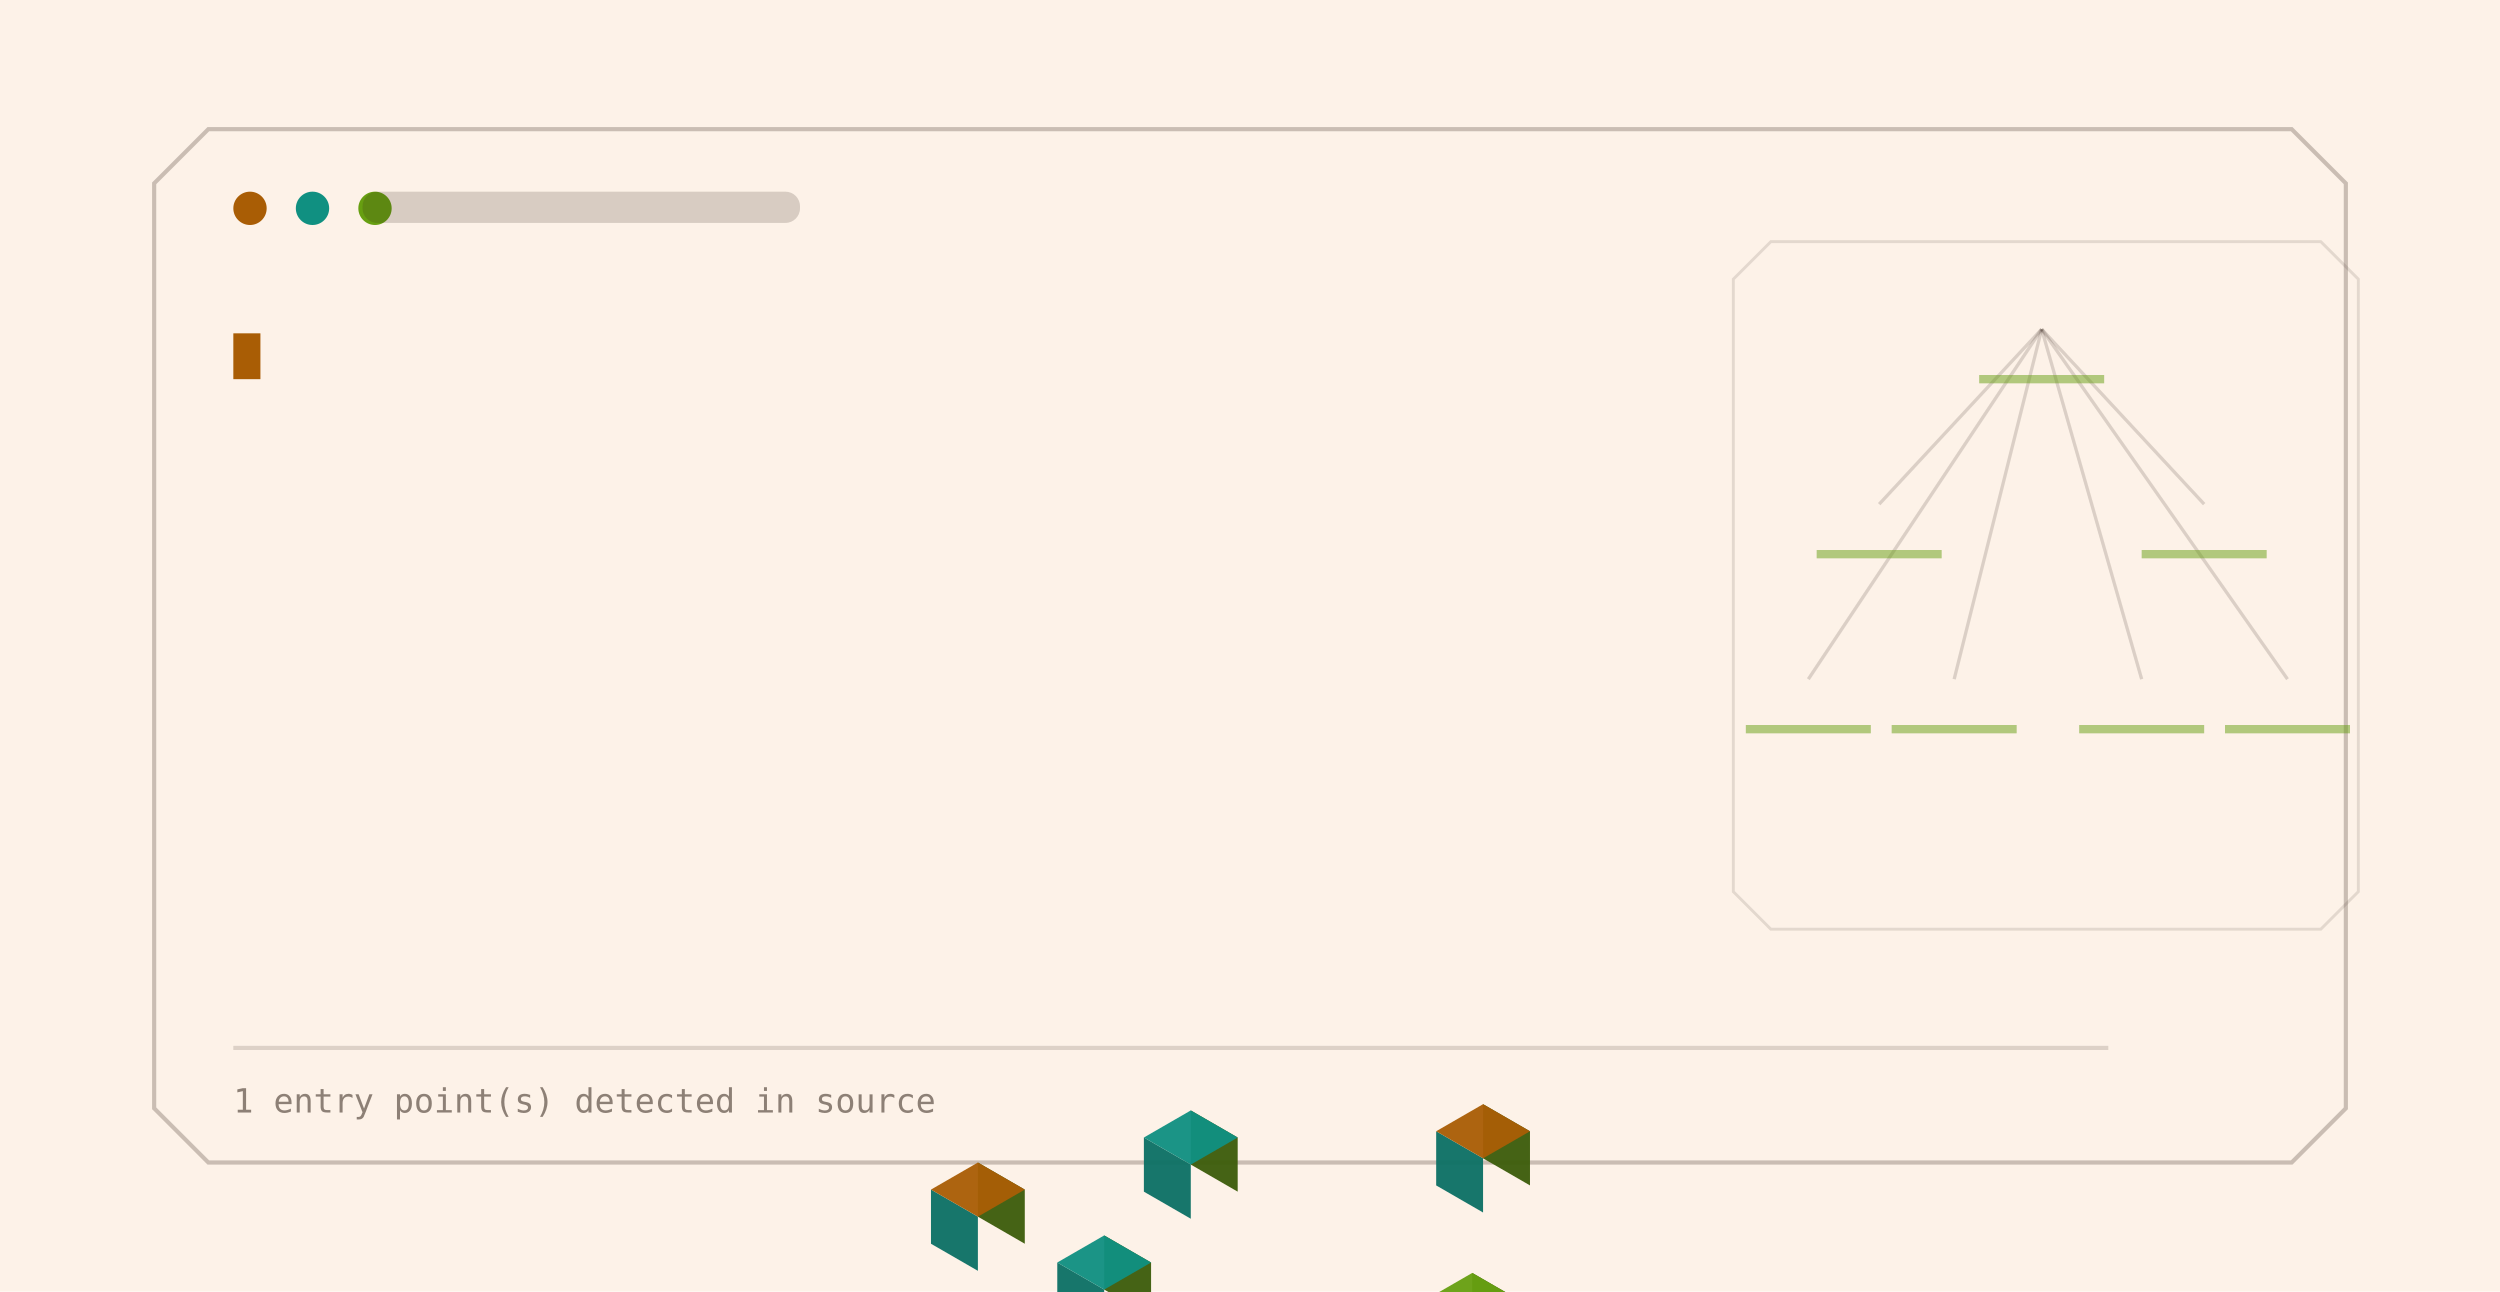
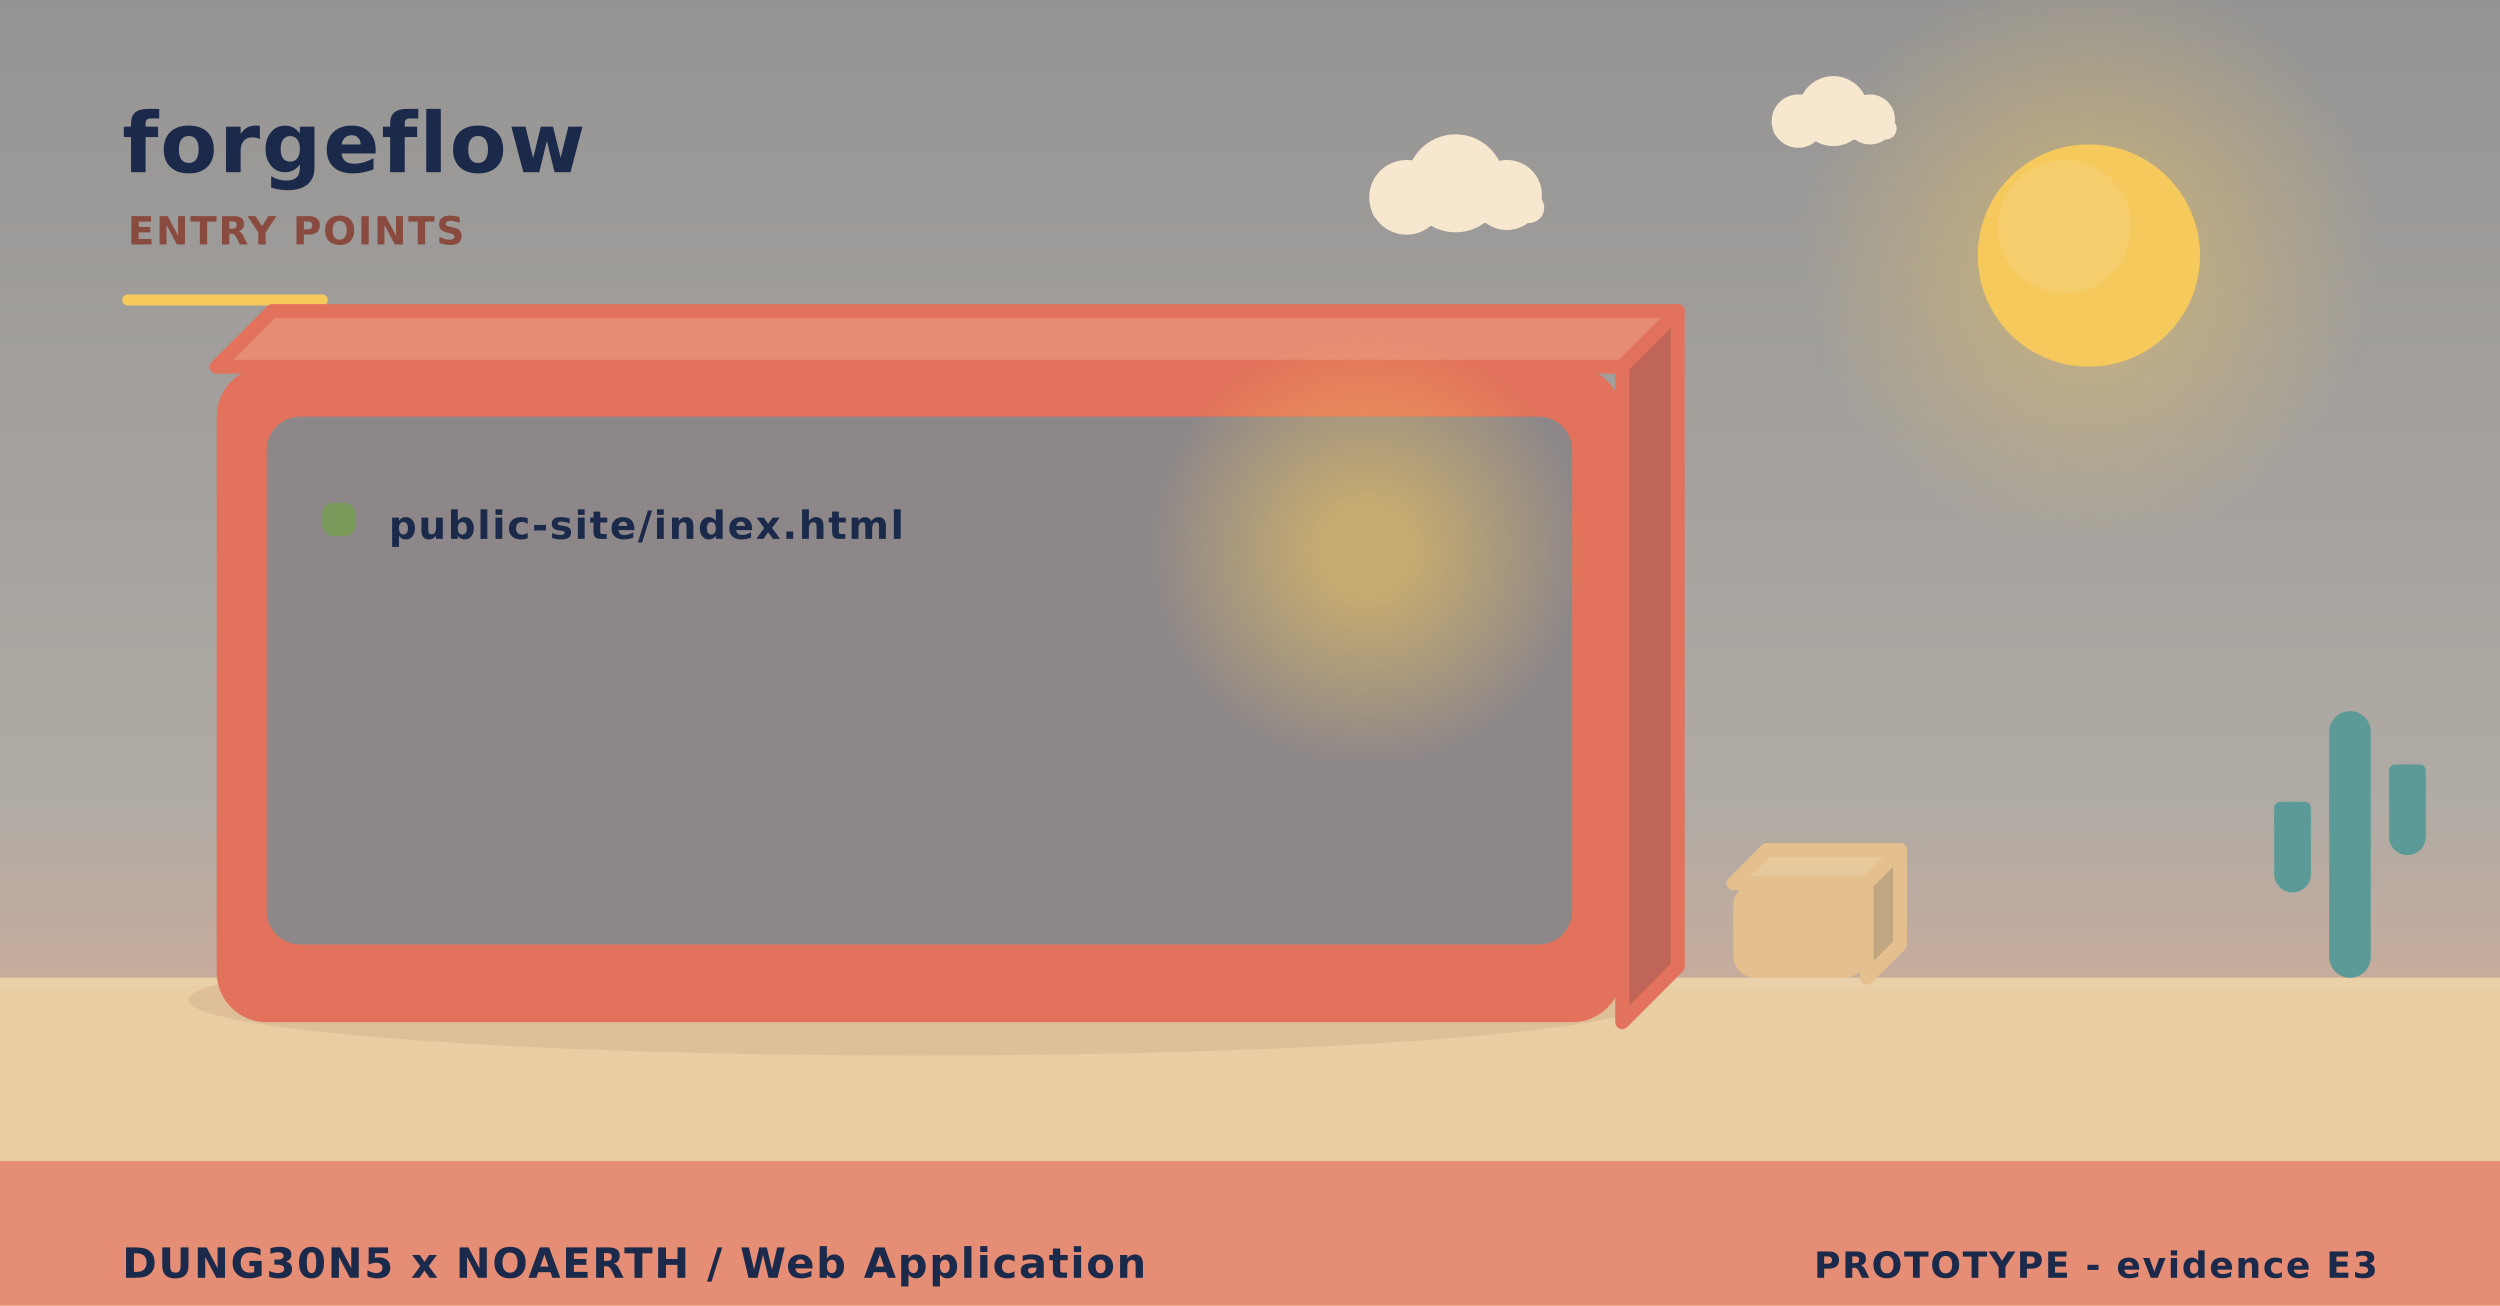
- <svg xmlns="http://www.w3.org/2000/svg" viewBox="0 0 1200 620" width="1200" height="620" role="img" aria-label="forgeflow command surface">
-   <rect width="1200" height="620" fill="#fdf2e8" />
-   <defs>
-     <linearGradient id="gt" x1="0" y1="0" x2="1" y2="1">
-       <stop offset="0%" stop-color="#a95d05" />
-       <stop offset="100%" stop-color="#109081" />
-     </linearGradient>
-   </defs>
-   <path d="M100.00,62.00 H1100.00 L1126.00,88.00 V532.00 L1100.00,558.00 H100.00 L74.00,532.00 V88.00 Z" fill="none" stroke="rgba(50,36,24,0.300)" stroke-width="2.00" opacity="0.85" />
-   <circle cx="120.00" cy="100.00" r="8.00" fill="#a95d05" opacity="1.00" />
-   <circle cx="150.00" cy="100.00" r="8.00" fill="#109081" opacity="1.00" />
-   <circle cx="180.00" cy="100.00" r="8.00" fill="#679f11" opacity="1.00" />
-   <rect x="174.00" y="92.00" width="210.00" height="15.00" rx="7.00" fill="rgba(50,36,24,0.180)" opacity="1.00" />
-   <text x="112" y="148" font-family="ui-monospace,SFMono-Regular,Menlo,monospace" font-size="21" fill="rgba(50,36,24,0.800)" opacity="0">public-site/index.html<animate attributeName="opacity" values="0;1;1;0" dur="1.5s" begin="0.0s" repeatCount="indefinite" />
-   </text>
-   <rect x="112" y="160" width="13" height="22" fill="#a95d05">
-     <animate attributeName="opacity" values="1;0;1" dur="1.05s" begin="0s" repeatCount="indefinite" />
-   </rect>
-   <path d="M850.00,116.00 H1114.00 L1132.00,134.00 V428.00 L1114.00,446.00 H850.00 L832.00,428.00 V134.00 Z" fill="none" stroke="rgba(50,36,24,0.180)" stroke-width="1.40" opacity="0.70" />
-   <line x1="980.00" y1="158.00" x2="902.00" y2="242.00" stroke="rgba(50,36,24,0.300)" stroke-width="1.60" opacity="0.55" />
-   <line x1="980.00" y1="158.00" x2="1058.00" y2="242.00" stroke="rgba(50,36,24,0.300)" stroke-width="1.60" opacity="0.55" />
-   <line x1="980.00" y1="158.00" x2="868.00" y2="326.00" stroke="rgba(50,36,24,0.300)" stroke-width="1.60" opacity="0.55" />
-   <line x1="980.00" y1="158.00" x2="938.00" y2="326.00" stroke="rgba(50,36,24,0.300)" stroke-width="1.60" opacity="0.55" />
-   <line x1="980.00" y1="158.00" x2="1028.00" y2="326.00" stroke="rgba(50,36,24,0.300)" stroke-width="1.60" opacity="0.55" />
-   <line x1="980.00" y1="158.00" x2="1098.00" y2="326.00" stroke="rgba(50,36,24,0.300)" stroke-width="1.60" opacity="0.55" />
-   <polygon points="711.87,556.00 734.39,569.00 734.39,543.00 711.87,530.00" fill="#3c5c0a" opacity="0.95" />
-   <polygon points="689.36,569.00 711.87,582.00 711.87,556.00 689.36,543.00" fill="#0c7065" opacity="0.95" />
-   <polygon points="711.87,530.00 734.39,543.00 711.87,556.00 689.36,543.00" fill="#a95d05" opacity="0.95" />
+ <svg xmlns="http://www.w3.org/2000/svg" width="900" height="470" viewBox="0 0 900 470" role="img" aria-label="forgeflow - how it is operated">
+   <linearGradient id="skyt" x1="0" y1="0" x2="0" y2="1">
+     <stop offset="0" stop-color="#959494" />
+     <stop offset="0.62" stop-color="#b0aba4" />
+     <stop offset="1" stop-color="#f3ad8a" />
+   </linearGradient>
+   <rect width="900" height="470" fill="url(#skyt)" />
+   <radialGradient id="sunt">
+     <stop offset="0.35" stop-color="#f5c95c" stop-opacity="0.34" />
+     <stop offset="1" stop-color="#f5c95c" stop-opacity="0" />
+   </radialGradient>
+   <circle cx="752" cy="92" r="104" fill="url(#sunt)" />
+   <circle cx="752" cy="92" r="40" fill="#f5c95c" />
+   <circle cx="743.2" cy="81.6" r="24" fill="#f5d27e" opacity="0.5" />
  <g>
-     <rect x="950.00" y="180.00" width="60.00" height="4.00" rx="0.00" fill="rgba(103,159,17,0.500)" opacity="1.00" />
-     <animate attributeName="opacity" values="0.25;1.0;0.25" dur="12.9s" begin="0.0s" repeatCount="indefinite" />
+     <circle cx="524" cy="66" r="17.64" fill="#f6e7ce" />
+     <circle cx="506.36" cy="71.04" r="13.44" fill="#f6e7ce" />
+     <circle cx="542.48" cy="70.2" r="12.6" fill="#f6e7ce" />
+     <rect x="493.76" y="69.36" width="62.16" height="10.92" rx="5.46" fill="#f6e7ce" />
+     <animateTransform attributeName="transform" type="translate" values="0 0;24 0;0 0" dur="36s" begin="0s" repeatCount="indefinite" />
  </g>
-   <polygon points="571.58,559.00 594.09,572.00 594.09,546.00 571.58,533.00" fill="#3c5c0a" opacity="0.95" />
-   <polygon points="549.06,572.00 571.58,585.00 571.58,559.00 549.06,546.00" fill="#0c7065" opacity="0.95" />
-   <polygon points="571.58,533.00 594.09,546.00 571.58,559.00 549.06,546.00" fill="#109081" opacity="0.95" />
  <g>
-     <rect x="872.00" y="264.00" width="60.00" height="4.00" rx="0.00" fill="rgba(103,159,17,0.500)" opacity="1.00" />
-     <animate attributeName="opacity" values="0.25;1.0;0.25" dur="12.9s" begin="0.4s" repeatCount="indefinite" />
+     <circle cx="660" cy="40" r="12.6" fill="#f6e7ce" />
+     <circle cx="647.4" cy="43.6" r="9.6" fill="#f6e7ce" />
+     <circle cx="673.2" cy="43" r="9" fill="#f6e7ce" />
+     <rect x="638.4" y="42.4" width="44.4" height="7.8" rx="3.9" fill="#f6e7ce" />
+     <animateTransform attributeName="transform" type="translate" values="0 0;-18 0;0 0" dur="46s" begin="3s" repeatCount="indefinite" />
  </g>
-   <polygon points="706.68,637.00 729.19,650.00 729.19,624.00 706.68,611.00" fill="#3c5c0a" opacity="0.95" />
-   <polygon points="684.16,650.00 706.68,663.00 706.68,637.00 684.16,624.00" fill="#0c7065" opacity="0.95" />
-   <polygon points="706.68,611.00 729.19,624.00 706.68,637.00 684.16,624.00" fill="#679f11" opacity="0.95" />
+   <rect x="0" y="352" width="900" height="118" fill="#e9cda3" />
+   <rect x="0" y="352" width="900" height="3" fill="#ebd1a9" />
+   <text x="44" y="62" font-family="Verdana,DejaVu Sans,sans-serif" font-size="30" font-weight="700" letter-spacing="0.6" fill="#1b2a4a" text-anchor="start">forgeflow</text>
+   <text x="46" y="88" font-family="Verdana,DejaVu Sans,sans-serif" font-size="14" font-weight="700" letter-spacing="0.6" fill="#894b3f" text-anchor="start">ENTRY POINTS</text>
+   <rect x="44" y="106" width="74" height="4" rx="2" fill="#f5c95c" />
+   <ellipse cx="331" cy="360" rx="263.2" ry="20" fill="rgba(138,90,68,0.11)" />
+   <path d="M78,132 L584,132 L604,112 L98,112 Z" fill="#e68c74" stroke="#e2725b" stroke-width="5" stroke-linejoin="round" />
+   <path d="M584,132 L604,112 L604,348 L584,368 Z" fill="#c06658" stroke="#e2725b" stroke-width="5" stroke-linejoin="round" />
+   <rect x="78" y="132" width="506" height="236" rx="18" fill="#e2725b" />
+   <rect x="96" y="150" width="470" height="190" rx="12" fill="#88888c" opacity="0.94" />
+   <radialGradient id="lamp32792">
+     <stop offset="0.2" stop-color="#f5c95c" stop-opacity="0.55" />
+     <stop offset="1" stop-color="#f5c95c" stop-opacity="0" />
+   </radialGradient>
+   <circle cx="492" cy="198" r="78" fill="url(#lamp32792)" />
+   <rect x="116" y="181" width="12" height="12" rx="4" fill="#7a9a5c" />
  <g>
-     <rect x="1028.00" y="264.00" width="60.00" height="4.00" rx="0.00" fill="rgba(103,159,17,0.500)" opacity="1.00" />
-     <animate attributeName="opacity" values="0.25;1.0;0.25" dur="12.9s" begin="0.8s" repeatCount="indefinite" />
+     <text x="140" y="194" font-family="Verdana,DejaVu Sans,sans-serif" font-size="14" font-weight="700" letter-spacing="0.6" fill="#1b2a4a" text-anchor="start">public-site/index.html</text>
+     <animateTransform attributeName="transform" type="translate" values="0 10;0 0" dur="0.7s" begin="0.4s" fill="freeze" />
  </g>
-   <polygon points="469.39,584.00 491.90,597.00 491.90,571.00 469.39,558.00" fill="#3c5c0a" opacity="0.95" />
-   <polygon points="446.87,597.00 469.39,610.00 469.39,584.00 446.87,571.00" fill="#0c7065" opacity="0.95" />
-   <polygon points="469.39,558.00 491.90,571.00 469.39,584.00 446.87,571.00" fill="#a95d05" opacity="0.95" />
-   <g>
-     <rect x="838.00" y="348.00" width="60.00" height="4.00" rx="0.00" fill="rgba(103,159,17,0.500)" opacity="1.00" />
-     <animate attributeName="opacity" values="0.25;1.0;0.25" dur="12.9s" begin="1.2s" repeatCount="indefinite" />
-   </g>
-   <polygon points="530.01,619.00 552.52,632.00 552.52,606.00 530.01,593.00" fill="#3c5c0a" opacity="0.95" />
-   <polygon points="507.49,632.00 530.01,645.00 530.01,619.00 507.49,606.00" fill="#0c7065" opacity="0.95" />
-   <polygon points="530.01,593.00 552.52,606.00 530.01,619.00 507.49,606.00" fill="#109081" opacity="0.95" />
-   <g>
-     <rect x="908.00" y="348.00" width="60.00" height="4.00" rx="0.00" fill="rgba(103,159,17,0.500)" opacity="1.00" />
-     <animate attributeName="opacity" values="0.25;1.0;0.25" dur="12.9s" begin="1.6s" repeatCount="indefinite" />
-   </g>
-   <polygon points="607.95,664.00 630.47,677.00 630.47,651.00 607.95,638.00" fill="#3c5c0a" opacity="0.95" />
-   <polygon points="585.43,677.00 607.95,690.00 607.95,664.00 585.43,651.00" fill="#0c7065" opacity="0.95" />
-   <polygon points="607.95,638.00 630.47,651.00 607.95,664.00 585.43,651.00" fill="#679f11" opacity="0.95" />
-   <g>
-     <rect x="998.00" y="348.00" width="60.00" height="4.00" rx="0.00" fill="rgba(103,159,17,0.500)" opacity="1.00" />
-     <animate attributeName="opacity" values="0.25;1.0;0.25" dur="12.9s" begin="2.0s" repeatCount="indefinite" />
-   </g>
-   <polygon points="668.57,699.00 691.09,712.00 691.09,686.00 668.57,673.00" fill="#3c5c0a" opacity="0.95" />
-   <polygon points="646.05,712.00 668.57,725.00 668.57,699.00 646.05,686.00" fill="#0c7065" opacity="0.95" />
-   <polygon points="668.57,673.00 691.09,686.00 668.57,699.00 646.05,686.00" fill="#a95d05" opacity="0.95" />
-   <g>
-     <rect x="1068.00" y="348.00" width="60.00" height="4.00" rx="0.00" fill="rgba(103,159,17,0.500)" opacity="1.00" />
-     <animate attributeName="opacity" values="0.25;1.0;0.25" dur="12.9s" begin="2.4s" repeatCount="indefinite" />
-   </g>
-   <rect x="112.00" y="502.00" width="900.00" height="2.00" rx="0.00" fill="rgba(50,36,24,0.160)" opacity="1.00" />
-   <text x="112" y="534" font-family="ui-monospace,Menlo,monospace" font-size="16" fill="rgba(50,36,24,0.550)">1 entry point(s) detected in source</text>
+   <path d="M624,318 L672,318 L684,306 L636,306 Z" fill="#e7c99b" stroke="#e3c08d" stroke-width="5" stroke-linejoin="round" />
+   <path d="M672,318 L684,306 L684,340 L672,352 Z" fill="#c1a682" stroke="#e3c08d" stroke-width="5" stroke-linejoin="round" />
+   <rect x="624" y="318" width="48" height="34" rx="8" fill="#e3c08d" />
+   <rect x="838.52" y="256" width="14.96" height="96" rx="7.48" fill="#5b9a97" />
+   <rect x="818.72" y="288.64" width="13.2" height="32.64" rx="6.6" fill="#5b9a97" />
+   <rect x="818.72" y="288.64" width="13.2" height="9.6" rx="2.2" fill="#5b9a97" />
+   <rect x="860.08" y="275.2" width="13.2" height="32.64" rx="6.6" fill="#5b9a97" />
+   <rect x="860.08" y="275.2" width="13.2" height="9.6" rx="2.2" fill="#5b9a97" />
+   <rect x="0" y="418" width="900" height="52" rx="0" fill="#e68972" opacity="0.94" />
+   <text x="44" y="460" font-family="Verdana,DejaVu Sans,sans-serif" font-size="15" font-weight="700" letter-spacing="0.6" fill="#1b2a4a" text-anchor="start">DUNG30N5 x NOAERTH  /  Web Application</text>
+   <text x="856" y="460" font-family="Verdana,DejaVu Sans,sans-serif" font-size="13" font-weight="700" letter-spacing="0.6" fill="#1b2a4a" text-anchor="end">PROTOTYPE  -  evidence E3</text>
</svg>
